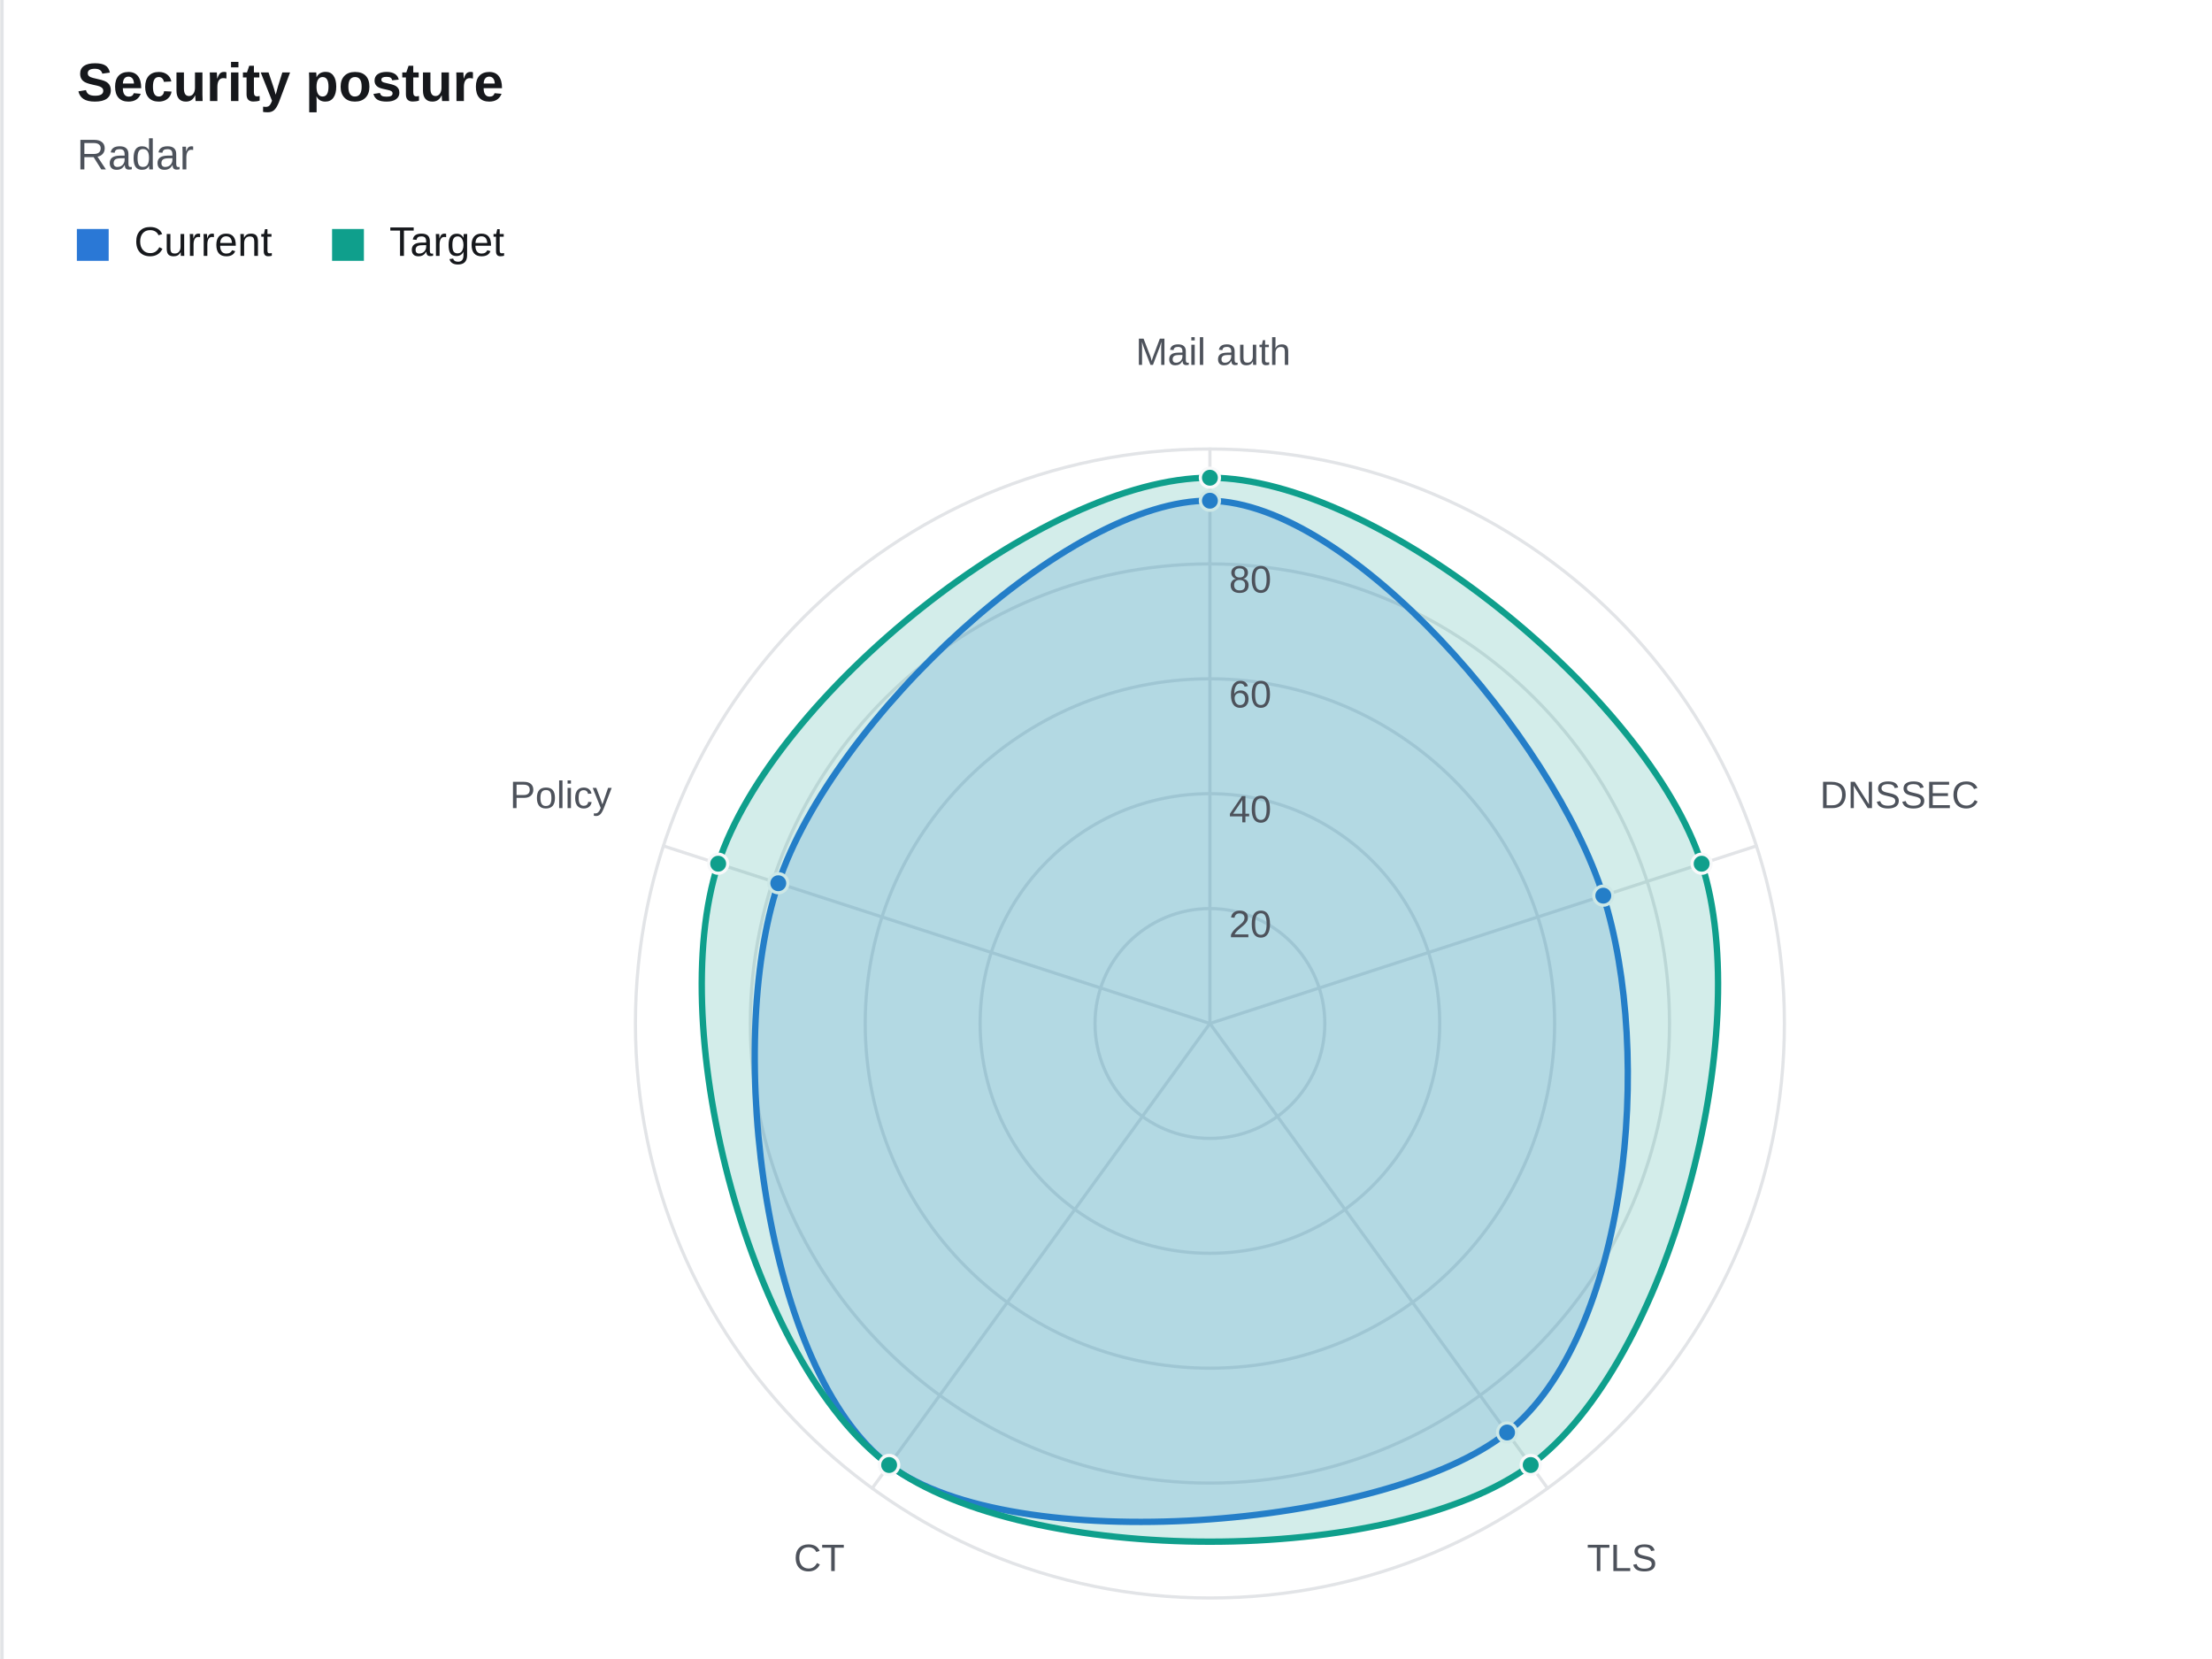
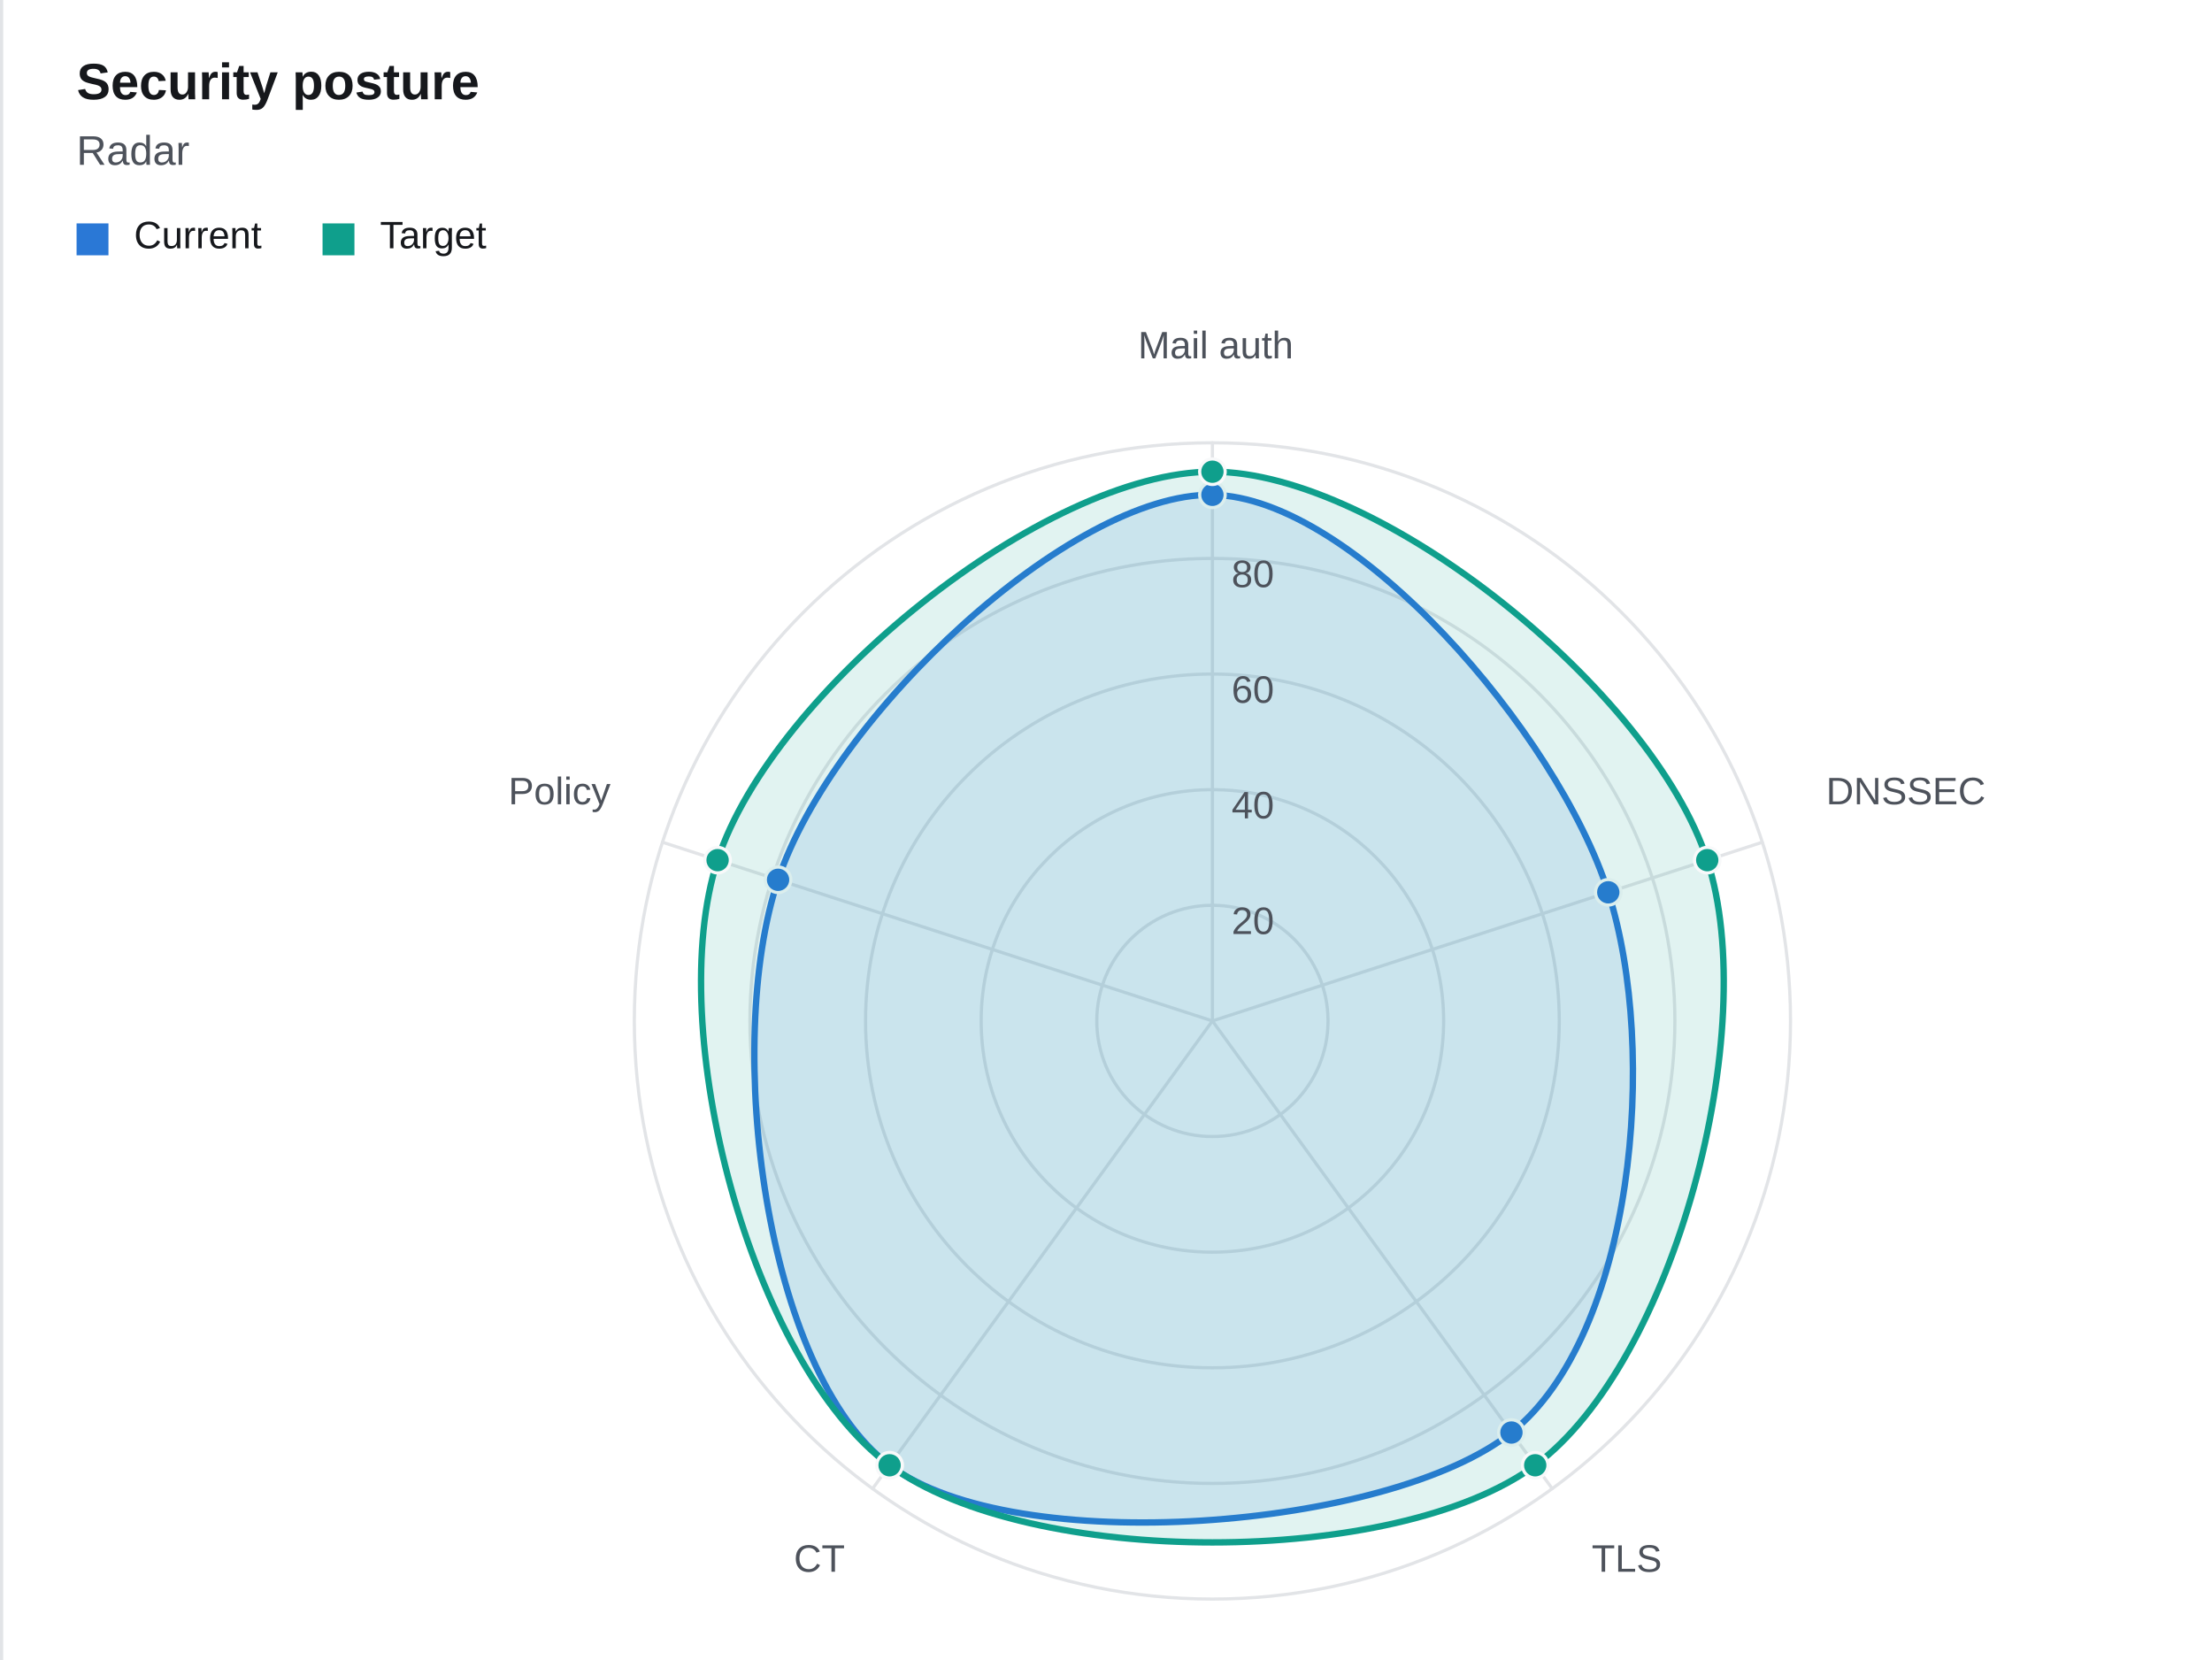
- <svg xmlns="http://www.w3.org/2000/svg" width="695" height="521" viewBox="0 5 694.7 521" stroke-linecap="round" stroke-linejoin="round" role="img" aria-label="Security posture" aria-labelledby="cfx-mm-radar-l-title" aria-describedby="cfx-mm-radar-l-description">
+ <svg xmlns="http://www.w3.org/2000/svg" width="693" height="520" viewBox="0 5 693.3 520" stroke-linecap="round" stroke-linejoin="round" role="img" aria-label="Security posture" aria-labelledby="cfx-mm-radar-l-title" aria-describedby="cfx-mm-radar-l-description">
  <defs>
    <clipPath id="cfx-mm-radar-l-clip-1" clipPathUnits="userSpaceOnUse">
      <rect x="24" y="24" width="712" height="522" />
    </clipPath>
    <clipPath id="cfx-mm-radar-l-clip-9" clipPathUnits="userSpaceOnUse">
-       <rect x="24" y="75.65" width="712" height="19.5" />
+       <rect x="24" y="73.7" width="712" height="18" />
    </clipPath>
    <clipPath id="cfx-mm-radar-l-clip-11" clipPathUnits="userSpaceOnUse">
-       <rect x="24" y="76.95" width="10" height="10" />
+       <rect x="24" y="74.9" width="10" height="10" />
    </clipPath>
    <clipPath id="cfx-mm-radar-l-clip-17" clipPathUnits="userSpaceOnUse">
-       <rect x="104.187" y="76.95" width="10" height="10" />
+       <rect x="101.096" y="74.9" width="10" height="10" />
    </clipPath>
    <clipPath id="cfx-mm-radar-l-clip-24" clipPathUnits="userSpaceOnUse">
-       <rect x="24" y="107.15" width="712" height="438.85" />
+       <rect x="24" y="103.7" width="712" height="442.3" />
    </clipPath>
  </defs>
  <rect x="0.5" y="0.5" width="759" height="569" rx="3" data-cfx-role="frame-card" fill="#FFFFFF" stroke="#E2E4E7" stroke-width="1" />
  <g clip-path="url(#cfx-mm-radar-l-clip-1)">
-     <g data-cfx-role="frame-heading-source" data-cfx-authored-font-request="Calibri, Carlito, Segoe UI, Arial, system-ui, sans-serif|700|normal|17|">
+     <g data-cfx-role="frame-heading-source" data-cfx-authored-font-request="Calibri, Carlito, Segoe UI, Arial, system-ui, sans-serif|700|normal|16|">
      <g data-cfx-role="frame-heading">
-         <text x="24" y="36.75" font-family="Calibri, Carlito, Segoe UI, Arial, system-ui, sans-serif" font-size="17" font-weight="700" font-style="normal" fill="#16181C" xml:space="preserve" style="white-space:pre;font-language-override:normal;font-palette:normal">Security posture</text>
+         <text x="24" y="36" font-family="Calibri, Carlito, Segoe UI, Arial, system-ui, sans-serif" font-size="16" font-weight="700" font-style="normal" fill="#16181C" xml:space="preserve" style="white-space:pre;font-language-override:normal;font-palette:normal">Security posture</text>
      </g>
    </g>
-     <g data-cfx-role="frame-heading-source" data-cfx-authored-font-request="Calibri, Carlito, Segoe UI, Arial, system-ui, sans-serif|400|normal|13.5|">
+     <g data-cfx-role="frame-heading-source" data-cfx-authored-font-request="Calibri, Carlito, Segoe UI, Arial, system-ui, sans-serif|400|normal|13|">
      <g data-cfx-role="frame-heading">
-         <text x="24" y="58.225" font-family="Calibri, Carlito, Segoe UI, Arial, system-ui, sans-serif" font-size="13.5" font-weight="400" font-style="normal" fill="#4D525B" xml:space="preserve" style="white-space:pre;font-language-override:normal;font-palette:normal">Radar</text>
+         <text x="24" y="56.55" font-family="Calibri, Carlito, Segoe UI, Arial, system-ui, sans-serif" font-size="13" font-weight="400" font-style="normal" fill="#4D525B" xml:space="preserve" style="white-space:pre;font-language-override:normal;font-palette:normal">Radar</text>
      </g>
    </g>
  </g>
  <g clip-path="url(#cfx-mm-radar-l-clip-9)">
-     <g id="cfx-mm-radar-l-node-10" data-cfx-source-id="legend-series-0" data-cfx-role="legend-entry" aria-label="Current" data-cfx-series-key="cfx:auto:1" data-cfx-state="None">
+     <g id="cfx-mm-radar-l-node-10" data-cfx-source-id="legend-series-0" data-cfx-role="legend-entry" data-cfx-series-key="cfx:auto:1" data-cfx-state="None" data-cfx-description="Current">
      <g clip-path="url(#cfx-mm-radar-l-clip-11)">
-         <rect x="24" y="76.95" width="10" height="10" rx="0" data-cfx-role="legend-swatch" fill="#2A78D6" stroke="none" stroke-width="1" />
+         <rect x="24" y="74.9" width="10" height="10" rx="0" data-cfx-role="legend-swatch" fill="#2A78D6" stroke="none" stroke-width="1" />
      </g>
      <g data-cfx-role="legend-label">
-         <text x="42" y="85.4" font-family="Calibri, Carlito, Segoe UI, Arial, system-ui, sans-serif" font-size="13" font-weight="400" font-style="normal" fill="#16181C" xml:space="preserve" style="white-space:pre;font-language-override:normal;font-palette:normal">Current</text>
+         <text x="42" y="82.7" font-family="Calibri, Carlito, Segoe UI, Arial, system-ui, sans-serif" font-size="12" font-weight="400" font-style="normal" fill="#16181C" xml:space="preserve" style="white-space:pre;font-language-override:normal;font-palette:normal">Current</text>
      </g>
    </g>
-     <g id="cfx-mm-radar-l-node-16" data-cfx-source-id="legend-series-1" data-cfx-role="legend-entry" aria-label="Target" data-cfx-series-key="cfx:auto:2" data-cfx-state="None">
+     <g id="cfx-mm-radar-l-node-16" data-cfx-source-id="legend-series-1" data-cfx-role="legend-entry" data-cfx-series-key="cfx:auto:2" data-cfx-state="None" data-cfx-description="Target">
      <g clip-path="url(#cfx-mm-radar-l-clip-17)">
-         <rect x="104.187" y="76.95" width="10" height="10" rx="0" data-cfx-role="legend-swatch" fill="#0F9F8C" stroke="none" stroke-width="1" />
+         <rect x="101.096" y="74.9" width="10" height="10" rx="0" data-cfx-role="legend-swatch" fill="#0F9F8C" stroke="none" stroke-width="1" />
      </g>
      <g data-cfx-role="legend-label">
-         <text x="122.187" y="85.4" font-family="Calibri, Carlito, Segoe UI, Arial, system-ui, sans-serif" font-size="13" font-weight="400" font-style="normal" fill="#16181C" xml:space="preserve" style="white-space:pre;font-language-override:normal;font-palette:normal">Target</text>
+         <text x="119.096" y="82.7" font-family="Calibri, Carlito, Segoe UI, Arial, system-ui, sans-serif" font-size="12" font-weight="400" font-style="normal" fill="#16181C" xml:space="preserve" style="white-space:pre;font-language-override:normal;font-palette:normal">Target</text>
      </g>
    </g>
  </g>
  <g data-cfx-role="coordinate-system" data-cfx-coordinate-system="polar">
    <g clip-path="url(#cfx-mm-radar-l-clip-24)">
-       <ellipse cx="380" cy="326.575" rx="36.1" ry="36.1" data-cfx-role="radar-ring" fill="none" stroke="#E2E4E7" stroke-width="1" />
-       <ellipse cx="380" cy="326.575" rx="72.2" ry="72.2" data-cfx-role="radar-ring" fill="none" stroke="#E2E4E7" stroke-width="1" />
-       <ellipse cx="380" cy="326.575" rx="108.3" ry="108.3" data-cfx-role="radar-ring" fill="none" stroke="#E2E4E7" stroke-width="1" />
-       <ellipse cx="380" cy="326.575" rx="144.4" ry="144.4" data-cfx-role="radar-ring" fill="none" stroke="#E2E4E7" stroke-width="1" />
-       <ellipse cx="380" cy="326.575" rx="180.5" ry="180.5" data-cfx-role="radar-ring" fill="none" stroke="#E2E4E7" stroke-width="1" />
-       <line x1="380" y1="326.575" x2="380" y2="146.075" data-cfx-role="radar-spoke" fill="none" stroke="#E2E4E7" stroke-width="1" />
-       <line x1="380" y1="326.575" x2="551.666" y2="270.797" data-cfx-role="radar-spoke" fill="none" stroke="#E2E4E7" stroke-width="1" />
-       <line x1="380" y1="326.575" x2="486.095" y2="472.603" data-cfx-role="radar-spoke" fill="none" stroke="#E2E4E7" stroke-width="1" />
-       <line x1="380" y1="326.575" x2="273.905" y2="472.603" data-cfx-role="radar-spoke" fill="none" stroke="#E2E4E7" stroke-width="1" />
-       <line x1="380" y1="326.575" x2="208.334" y2="270.797" data-cfx-role="radar-spoke" fill="none" stroke="#E2E4E7" stroke-width="1" />
+       <ellipse cx="380" cy="324.85" rx="36.238" ry="36.238" data-cfx-role="radar-ring" fill="none" stroke="#E2E4E7" stroke-width="1" />
+       <ellipse cx="380" cy="324.85" rx="72.476" ry="72.476" data-cfx-role="radar-ring" fill="none" stroke="#E2E4E7" stroke-width="1" />
+       <ellipse cx="380" cy="324.85" rx="108.714" ry="108.714" data-cfx-role="radar-ring" fill="none" stroke="#E2E4E7" stroke-width="1" />
+       <ellipse cx="380" cy="324.85" rx="144.952" ry="144.952" data-cfx-role="radar-ring" fill="none" stroke="#E2E4E7" stroke-width="1" />
+       <ellipse cx="380" cy="324.85" rx="181.19" ry="181.19" data-cfx-role="radar-ring" fill="none" stroke="#E2E4E7" stroke-width="1" />
+       <line x1="380" y1="324.85" x2="380" y2="143.66" data-cfx-role="radar-spoke" fill="none" stroke="#E2E4E7" stroke-width="1" />
+       <line x1="380" y1="324.85" x2="552.322" y2="268.859" data-cfx-role="radar-spoke" fill="none" stroke="#E2E4E7" stroke-width="1" />
+       <line x1="380" y1="324.85" x2="486.501" y2="471.436" data-cfx-role="radar-spoke" fill="none" stroke="#E2E4E7" stroke-width="1" />
+       <line x1="380" y1="324.85" x2="273.499" y2="471.436" data-cfx-role="radar-spoke" fill="none" stroke="#E2E4E7" stroke-width="1" />
+       <line x1="380" y1="324.85" x2="207.678" y2="268.859" data-cfx-role="radar-spoke" fill="none" stroke="#E2E4E7" stroke-width="1" />
      <g id="cfx-mm-radar-l-node-35" data-cfx-source-id="series-0" data-cfx-role="radar-series" data-cfx-form="area" data-cfx-label="Current" data-cfx-missing-policy="zero" data-cfx-series="0" data-cfx-series-key="cfx:auto:1" data-cfx-series-scope="local">
-         <path d="M 380 162.32 C 424.067 162.984 487.727 236.646 503.599 286.415 C 519.471 336.184 511.51 424.669 473.364 455.079 C 435.218 485.49 318.136 494.638 279.21 465.301 C 240.283 435.965 227.25 334.018 244.384 282.511 C 261.518 231.004 335.933 161.656 380 162.32 Z" data-cfx-role="radar-area" fill="rgba(42,120,214,0.18)" stroke="none" stroke-width="1" fill-rule="evenodd" />
-         <path d="M 380 162.32 C 424.067 162.984 487.727 236.646 503.599 286.415 C 519.471 336.184 511.51 424.669 473.364 455.079 C 435.218 485.49 318.136 494.638 279.21 465.301 C 240.283 435.965 227.25 334.018 244.384 282.511 C 261.518 231.004 335.933 161.656 380 162.32 Z" data-cfx-role="radar-outline" fill="none" stroke="#2A78D6" stroke-width="2" />
-         <g id="cfx-mm-radar-l-node-38" data-cfx-source-id="series-0-point-0" data-cfx-role="radar-point-source" aria-label="Current, Mail auth: 91" data-cfx-angle="-1.5707963267948966" data-cfx-category="1" data-cfx-category-label="Mail auth" data-cfx-full-label="91" data-cfx-label="Current, Mail auth: 91" data-cfx-missing="false" data-cfx-point="0" data-cfx-series="0" data-cfx-series-key="cfx:auto:1" data-cfx-series-scope="local" data-cfx-value="91" data-cfx-x="1">
-           <ellipse cx="380" cy="162.32" rx="3" ry="3" data-cfx-role="radar-point" fill="#2A78D6" stroke="#F8F9FA" stroke-width="1" />
+         <path d="M 380 159.967 C 424.235 160.633 488.14 234.577 504.072 284.537 C 520.005 334.496 512.013 423.319 473.721 453.846 C 435.429 484.373 317.899 493.556 278.824 464.107 C 239.749 434.658 226.665 332.321 243.865 280.617 C 261.065 228.913 335.765 159.3 380 159.967 Z" data-cfx-role="radar-area" fill="rgba(42,120,214,0.122)" stroke="none" stroke-width="1" fill-rule="evenodd" />
+         <path d="M 380 159.967 C 424.235 160.633 488.14 234.577 504.072 284.537 C 520.005 334.496 512.013 423.319 473.721 453.846 C 435.429 484.373 317.899 493.556 278.824 464.107 C 239.749 434.658 226.665 332.321 243.865 280.617 C 261.065 228.913 335.765 159.3 380 159.967 Z" data-cfx-role="radar-outline" fill="none" stroke="#2A78D6" stroke-width="2" />
+         <g id="cfx-mm-radar-l-node-38" data-cfx-source-id="series-0-point-0" data-cfx-role="radar-point-source" data-cfx-angle="-1.5707963267948966" data-cfx-category="1" data-cfx-category-label="Mail auth" data-cfx-full-label="91" data-cfx-label="Current, Mail auth: 91" data-cfx-missing="false" data-cfx-point="0" data-cfx-series="0" data-cfx-series-key="cfx:auto:1" data-cfx-series-scope="local" data-cfx-value="91" data-cfx-x="1" data-cfx-description="Current, Mail auth: 91">
+           <ellipse cx="380" cy="159.967" rx="4" ry="4" data-cfx-role="radar-point" fill="#2A78D6" stroke="#F8F9FA" stroke-width="1" />
        </g>
-         <g id="cfx-mm-radar-l-node-41" data-cfx-source-id="series-0-point-1" data-cfx-role="radar-point-source" aria-label="Current, DNSSEC: 72" data-cfx-angle="-0.3141592653589793" data-cfx-category="2" data-cfx-category-label="DNSSEC" data-cfx-full-label="72" data-cfx-label="Current, DNSSEC: 72" data-cfx-missing="false" data-cfx-point="1" data-cfx-series="0" data-cfx-series-key="cfx:auto:1" data-cfx-series-scope="local" data-cfx-value="72" data-cfx-x="2">
-           <ellipse cx="503.599" cy="286.415" rx="3" ry="3" data-cfx-role="radar-point" fill="#2A78D6" stroke="#F8F9FA" stroke-width="1" />
+         <g id="cfx-mm-radar-l-node-41" data-cfx-source-id="series-0-point-1" data-cfx-role="radar-point-source" data-cfx-angle="-0.3141592653589793" data-cfx-category="2" data-cfx-category-label="DNSSEC" data-cfx-full-label="72" data-cfx-label="Current, DNSSEC: 72" data-cfx-missing="false" data-cfx-point="1" data-cfx-series="0" data-cfx-series-key="cfx:auto:1" data-cfx-series-scope="local" data-cfx-value="72" data-cfx-x="2" data-cfx-description="Current, DNSSEC: 72">
+           <ellipse cx="504.072" cy="284.537" rx="4" ry="4" data-cfx-role="radar-point" fill="#2A78D6" stroke="#F8F9FA" stroke-width="1" />
        </g>
-         <g id="cfx-mm-radar-l-node-44" data-cfx-source-id="series-0-point-2" data-cfx-role="radar-point-source" aria-label="Current, TLS: 88" data-cfx-angle="0.9424777960769379" data-cfx-category="3" data-cfx-category-label="TLS" data-cfx-full-label="88" data-cfx-label="Current, TLS: 88" data-cfx-missing="false" data-cfx-point="2" data-cfx-series="0" data-cfx-series-key="cfx:auto:1" data-cfx-series-scope="local" data-cfx-value="88" data-cfx-x="3">
-           <ellipse cx="473.364" cy="455.079" rx="3" ry="3" data-cfx-role="radar-point" fill="#2A78D6" stroke="#F8F9FA" stroke-width="1" />
+         <g id="cfx-mm-radar-l-node-44" data-cfx-source-id="series-0-point-2" data-cfx-role="radar-point-source" data-cfx-angle="0.9424777960769379" data-cfx-category="3" data-cfx-category-label="TLS" data-cfx-full-label="88" data-cfx-label="Current, TLS: 88" data-cfx-missing="false" data-cfx-point="2" data-cfx-series="0" data-cfx-series-key="cfx:auto:1" data-cfx-series-scope="local" data-cfx-value="88" data-cfx-x="3" data-cfx-description="Current, TLS: 88">
+           <ellipse cx="473.721" cy="453.846" rx="4" ry="4" data-cfx-role="radar-point" fill="#2A78D6" stroke="#F8F9FA" stroke-width="1" />
        </g>
-         <g id="cfx-mm-radar-l-node-47" data-cfx-source-id="series-0-point-3" data-cfx-role="radar-point-source" aria-label="Current, CT: 95" data-cfx-angle="2.199114857512855" data-cfx-category="4" data-cfx-category-label="CT" data-cfx-full-label="95" data-cfx-label="Current, CT: 95" data-cfx-missing="false" data-cfx-point="3" data-cfx-series="0" data-cfx-series-key="cfx:auto:1" data-cfx-series-scope="local" data-cfx-value="95" data-cfx-x="4">
-           <ellipse cx="279.21" cy="465.301" rx="3" ry="3" data-cfx-role="radar-point" fill="#2A78D6" stroke="#F8F9FA" stroke-width="1" />
+         <g id="cfx-mm-radar-l-node-47" data-cfx-source-id="series-0-point-3" data-cfx-role="radar-point-source" data-cfx-angle="2.199114857512855" data-cfx-category="4" data-cfx-category-label="CT" data-cfx-full-label="95" data-cfx-label="Current, CT: 95" data-cfx-missing="false" data-cfx-point="3" data-cfx-series="0" data-cfx-series-key="cfx:auto:1" data-cfx-series-scope="local" data-cfx-value="95" data-cfx-x="4" data-cfx-description="Current, CT: 95">
+           <ellipse cx="278.824" cy="464.107" rx="4" ry="4" data-cfx-role="radar-point" fill="#2A78D6" stroke="#F8F9FA" stroke-width="1" />
        </g>
-         <g id="cfx-mm-radar-l-node-50" data-cfx-source-id="series-0-point-4" data-cfx-role="radar-point-source" aria-label="Current, Policy: 79" data-cfx-angle="3.4557519189487724" data-cfx-category="5" data-cfx-category-label="Policy" data-cfx-full-label="79" data-cfx-label="Current, Policy: 79" data-cfx-missing="false" data-cfx-point="4" data-cfx-series="0" data-cfx-series-key="cfx:auto:1" data-cfx-series-scope="local" data-cfx-value="79" data-cfx-x="5">
-           <ellipse cx="244.384" cy="282.511" rx="3" ry="3" data-cfx-role="radar-point" fill="#2A78D6" stroke="#F8F9FA" stroke-width="1" />
+         <g id="cfx-mm-radar-l-node-50" data-cfx-source-id="series-0-point-4" data-cfx-role="radar-point-source" data-cfx-angle="3.4557519189487724" data-cfx-category="5" data-cfx-category-label="Policy" data-cfx-full-label="79" data-cfx-label="Current, Policy: 79" data-cfx-missing="false" data-cfx-point="4" data-cfx-series="0" data-cfx-series-key="cfx:auto:1" data-cfx-series-scope="local" data-cfx-value="79" data-cfx-x="5" data-cfx-description="Current, Policy: 79">
+           <ellipse cx="243.865" cy="280.617" rx="4" ry="4" data-cfx-role="radar-point" fill="#2A78D6" stroke="#F8F9FA" stroke-width="1" />
        </g>
      </g>
      <g id="cfx-mm-radar-l-node-54" data-cfx-source-id="series-1" data-cfx-role="radar-series" data-cfx-form="area" data-cfx-label="Target" data-cfx-missing-policy="zero" data-cfx-series="1" data-cfx-series-key="cfx:auto:2" data-cfx-series-scope="local">
-         <path d="M 380 155.1 C 432.53 155.1 517.365 223.641 534.499 276.375 C 551.634 329.109 524.19 433.184 480.79 465.301 C 437.391 497.419 322.609 497.419 279.21 465.301 C 235.81 433.184 208.366 329.109 225.501 276.375 C 242.635 223.641 327.47 155.1 380 155.1 Z" data-cfx-role="radar-area" fill="rgba(15,159,140,0.18)" stroke="none" stroke-width="1" fill-rule="evenodd" />
-         <path d="M 380 155.1 C 432.53 155.1 517.365 223.641 534.499 276.375 C 551.634 329.109 524.19 433.184 480.79 465.301 C 437.391 497.419 322.609 497.419 279.21 465.301 C 235.81 433.184 208.366 329.109 225.501 276.375 C 242.635 223.641 327.47 155.1 380 155.1 Z" data-cfx-role="radar-outline" fill="none" stroke="#0F9F8C" stroke-width="2" />
-         <g id="cfx-mm-radar-l-node-57" data-cfx-source-id="series-1-point-0" data-cfx-role="radar-point-source" aria-label="Target, Mail auth: 95" data-cfx-angle="-1.5707963267948966" data-cfx-category="1" data-cfx-category-label="Mail auth" data-cfx-full-label="95" data-cfx-label="Target, Mail auth: 95" data-cfx-missing="false" data-cfx-point="0" data-cfx-series="1" data-cfx-series-key="cfx:auto:2" data-cfx-series-scope="local" data-cfx-value="95" data-cfx-x="1">
-           <ellipse cx="380" cy="155.1" rx="3" ry="3" data-cfx-role="radar-point" fill="#0F9F8C" stroke="#F8F9FA" stroke-width="1" />
+         <path d="M 380 152.719 C 432.731 152.719 517.89 221.522 535.09 274.458 C 552.29 327.394 524.741 431.867 481.176 464.107 C 437.611 496.347 322.389 496.347 278.824 464.107 C 235.259 431.867 207.71 327.394 224.91 274.458 C 242.11 221.522 327.269 152.719 380 152.719 Z" data-cfx-role="radar-area" fill="rgba(15,159,140,0.122)" stroke="none" stroke-width="1" fill-rule="evenodd" />
+         <path d="M 380 152.719 C 432.731 152.719 517.89 221.522 535.09 274.458 C 552.29 327.394 524.741 431.867 481.176 464.107 C 437.611 496.347 322.389 496.347 278.824 464.107 C 235.259 431.867 207.71 327.394 224.91 274.458 C 242.11 221.522 327.269 152.719 380 152.719 Z" data-cfx-role="radar-outline" fill="none" stroke="#0F9F8C" stroke-width="2" />
+         <g id="cfx-mm-radar-l-node-57" data-cfx-source-id="series-1-point-0" data-cfx-role="radar-point-source" data-cfx-angle="-1.5707963267948966" data-cfx-category="1" data-cfx-category-label="Mail auth" data-cfx-full-label="95" data-cfx-label="Target, Mail auth: 95" data-cfx-missing="false" data-cfx-point="0" data-cfx-series="1" data-cfx-series-key="cfx:auto:2" data-cfx-series-scope="local" data-cfx-value="95" data-cfx-x="1" data-cfx-description="Target, Mail auth: 95">
+           <ellipse cx="380" cy="152.719" rx="4" ry="4" data-cfx-role="radar-point" fill="#0F9F8C" stroke="#F8F9FA" stroke-width="1" />
        </g>
-         <g id="cfx-mm-radar-l-node-60" data-cfx-source-id="series-1-point-1" data-cfx-role="radar-point-source" aria-label="Target, DNSSEC: 90" data-cfx-angle="-0.3141592653589793" data-cfx-category="2" data-cfx-category-label="DNSSEC" data-cfx-full-label="90" data-cfx-label="Target, DNSSEC: 90" data-cfx-missing="false" data-cfx-point="1" data-cfx-series="1" data-cfx-series-key="cfx:auto:2" data-cfx-series-scope="local" data-cfx-value="90" data-cfx-x="2">
-           <ellipse cx="534.499" cy="276.375" rx="3" ry="3" data-cfx-role="radar-point" fill="#0F9F8C" stroke="#F8F9FA" stroke-width="1" />
+         <g id="cfx-mm-radar-l-node-60" data-cfx-source-id="series-1-point-1" data-cfx-role="radar-point-source" data-cfx-angle="-0.3141592653589793" data-cfx-category="2" data-cfx-category-label="DNSSEC" data-cfx-full-label="90" data-cfx-label="Target, DNSSEC: 90" data-cfx-missing="false" data-cfx-point="1" data-cfx-series="1" data-cfx-series-key="cfx:auto:2" data-cfx-series-scope="local" data-cfx-value="90" data-cfx-x="2" data-cfx-description="Target, DNSSEC: 90">
+           <ellipse cx="535.09" cy="274.458" rx="4" ry="4" data-cfx-role="radar-point" fill="#0F9F8C" stroke="#F8F9FA" stroke-width="1" />
        </g>
-         <g id="cfx-mm-radar-l-node-63" data-cfx-source-id="series-1-point-2" data-cfx-role="radar-point-source" aria-label="Target, TLS: 95" data-cfx-angle="0.9424777960769379" data-cfx-category="3" data-cfx-category-label="TLS" data-cfx-full-label="95" data-cfx-label="Target, TLS: 95" data-cfx-missing="false" data-cfx-point="2" data-cfx-series="1" data-cfx-series-key="cfx:auto:2" data-cfx-series-scope="local" data-cfx-value="95" data-cfx-x="3">
-           <ellipse cx="480.79" cy="465.301" rx="3" ry="3" data-cfx-role="radar-point" fill="#0F9F8C" stroke="#F8F9FA" stroke-width="1" />
+         <g id="cfx-mm-radar-l-node-63" data-cfx-source-id="series-1-point-2" data-cfx-role="radar-point-source" data-cfx-angle="0.9424777960769379" data-cfx-category="3" data-cfx-category-label="TLS" data-cfx-full-label="95" data-cfx-label="Target, TLS: 95" data-cfx-missing="false" data-cfx-point="2" data-cfx-series="1" data-cfx-series-key="cfx:auto:2" data-cfx-series-scope="local" data-cfx-value="95" data-cfx-x="3" data-cfx-description="Target, TLS: 95">
+           <ellipse cx="481.176" cy="464.107" rx="4" ry="4" data-cfx-role="radar-point" fill="#0F9F8C" stroke="#F8F9FA" stroke-width="1" />
        </g>
-         <g id="cfx-mm-radar-l-node-66" data-cfx-source-id="series-1-point-3" data-cfx-role="radar-point-source" aria-label="Target, CT: 95" data-cfx-angle="2.199114857512855" data-cfx-category="4" data-cfx-category-label="CT" data-cfx-full-label="95" data-cfx-label="Target, CT: 95" data-cfx-missing="false" data-cfx-point="3" data-cfx-series="1" data-cfx-series-key="cfx:auto:2" data-cfx-series-scope="local" data-cfx-value="95" data-cfx-x="4">
-           <ellipse cx="279.21" cy="465.301" rx="3" ry="3" data-cfx-role="radar-point" fill="#0F9F8C" stroke="#F8F9FA" stroke-width="1" />
+         <g id="cfx-mm-radar-l-node-66" data-cfx-source-id="series-1-point-3" data-cfx-role="radar-point-source" data-cfx-angle="2.199114857512855" data-cfx-category="4" data-cfx-category-label="CT" data-cfx-full-label="95" data-cfx-label="Target, CT: 95" data-cfx-missing="false" data-cfx-point="3" data-cfx-series="1" data-cfx-series-key="cfx:auto:2" data-cfx-series-scope="local" data-cfx-value="95" data-cfx-x="4" data-cfx-description="Target, CT: 95">
+           <ellipse cx="278.824" cy="464.107" rx="4" ry="4" data-cfx-role="radar-point" fill="#0F9F8C" stroke="#F8F9FA" stroke-width="1" />
        </g>
-         <g id="cfx-mm-radar-l-node-69" data-cfx-source-id="series-1-point-4" data-cfx-role="radar-point-source" aria-label="Target, Policy: 90" data-cfx-angle="3.4557519189487724" data-cfx-category="5" data-cfx-category-label="Policy" data-cfx-full-label="90" data-cfx-label="Target, Policy: 90" data-cfx-missing="false" data-cfx-point="4" data-cfx-series="1" data-cfx-series-key="cfx:auto:2" data-cfx-series-scope="local" data-cfx-value="90" data-cfx-x="5">
-           <ellipse cx="225.501" cy="276.375" rx="3" ry="3" data-cfx-role="radar-point" fill="#0F9F8C" stroke="#F8F9FA" stroke-width="1" />
+         <g id="cfx-mm-radar-l-node-69" data-cfx-source-id="series-1-point-4" data-cfx-role="radar-point-source" data-cfx-angle="3.4557519189487724" data-cfx-category="5" data-cfx-category-label="Policy" data-cfx-full-label="90" data-cfx-label="Target, Policy: 90" data-cfx-missing="false" data-cfx-point="4" data-cfx-series="1" data-cfx-series-key="cfx:auto:2" data-cfx-series-scope="local" data-cfx-value="90" data-cfx-x="5" data-cfx-description="Target, Policy: 90">
+           <ellipse cx="224.91" cy="274.458" rx="4" ry="4" data-cfx-role="radar-point" fill="#0F9F8C" stroke="#F8F9FA" stroke-width="1" />
        </g>
      </g>
      <g id="cfx-mm-radar-l-node-73" data-cfx-source-id="radar-radius-label-0-source" data-cfx-role="radar-ring-label-source" data-cfx-full-label="20">
        <g id="cfx-mm-radar-l-node-74" data-cfx-source-id="radar-radius-label-0" data-cfx-role="radar-ring-label">
-           <text x="386" y="299.475" font-family="Calibri, Carlito, Segoe UI, Arial, system-ui, sans-serif" font-size="12" font-weight="400" font-style="normal" fill="#4D525B" xml:space="preserve" style="white-space:pre;font-language-override:normal;font-palette:normal">20</text>
+           <text x="386" y="297.612" font-family="Calibri, Carlito, Segoe UI, Arial, system-ui, sans-serif" font-size="12" font-weight="400" font-style="normal" fill="#4D525B" xml:space="preserve" style="white-space:pre;font-language-override:normal;font-palette:normal">20</text>
        </g>
      </g>
      <g id="cfx-mm-radar-l-node-76" data-cfx-source-id="radar-radius-label-1-source" data-cfx-role="radar-ring-label-source" data-cfx-full-label="40">
        <g id="cfx-mm-radar-l-node-77" data-cfx-source-id="radar-radius-label-1" data-cfx-role="radar-ring-label">
-           <text x="386" y="263.375" font-family="Calibri, Carlito, Segoe UI, Arial, system-ui, sans-serif" font-size="12" font-weight="400" font-style="normal" fill="#4D525B" xml:space="preserve" style="white-space:pre;font-language-override:normal;font-palette:normal">40</text>
+           <text x="386" y="261.374" font-family="Calibri, Carlito, Segoe UI, Arial, system-ui, sans-serif" font-size="12" font-weight="400" font-style="normal" fill="#4D525B" xml:space="preserve" style="white-space:pre;font-language-override:normal;font-palette:normal">40</text>
        </g>
      </g>
      <g id="cfx-mm-radar-l-node-79" data-cfx-source-id="radar-radius-label-2-source" data-cfx-role="radar-ring-label-source" data-cfx-full-label="60">
        <g id="cfx-mm-radar-l-node-80" data-cfx-source-id="radar-radius-label-2" data-cfx-role="radar-ring-label">
-           <text x="386" y="227.275" font-family="Calibri, Carlito, Segoe UI, Arial, system-ui, sans-serif" font-size="12" font-weight="400" font-style="normal" fill="#4D525B" xml:space="preserve" style="white-space:pre;font-language-override:normal;font-palette:normal">60</text>
+           <text x="386" y="225.136" font-family="Calibri, Carlito, Segoe UI, Arial, system-ui, sans-serif" font-size="12" font-weight="400" font-style="normal" fill="#4D525B" xml:space="preserve" style="white-space:pre;font-language-override:normal;font-palette:normal">60</text>
        </g>
      </g>
      <g id="cfx-mm-radar-l-node-82" data-cfx-source-id="radar-radius-label-3-source" data-cfx-role="radar-ring-label-source" data-cfx-full-label="80">
        <g id="cfx-mm-radar-l-node-83" data-cfx-source-id="radar-radius-label-3" data-cfx-role="radar-ring-label">
-           <text x="386" y="191.175" font-family="Calibri, Carlito, Segoe UI, Arial, system-ui, sans-serif" font-size="12" font-weight="400" font-style="normal" fill="#4D525B" xml:space="preserve" style="white-space:pre;font-language-override:normal;font-palette:normal">80</text>
+           <text x="386" y="188.898" font-family="Calibri, Carlito, Segoe UI, Arial, system-ui, sans-serif" font-size="12" font-weight="400" font-style="normal" fill="#4D525B" xml:space="preserve" style="white-space:pre;font-language-override:normal;font-palette:normal">80</text>
        </g>
      </g>
      <g id="cfx-mm-radar-l-node-85" data-cfx-source-id="radar-axis-label-0-source" data-cfx-role="radar-axis-label-source" data-cfx-full-label="Mail auth">
        <g id="cfx-mm-radar-l-node-86" data-cfx-source-id="radar-axis-label-0" data-cfx-role="radar-axis-label">
-           <text x="356.697" y="119.65" font-family="Calibri, Carlito, Segoe UI, Arial, system-ui, sans-serif" font-size="12" font-weight="400" font-style="normal" fill="#4D525B" xml:space="preserve" style="white-space:pre;font-language-override:normal;font-palette:normal">Mail auth</text>
+           <text x="356.697" y="117.2" font-family="Calibri, Carlito, Segoe UI, Arial, system-ui, sans-serif" font-size="12" font-weight="400" font-style="normal" fill="#4D525B" xml:space="preserve" style="white-space:pre;font-language-override:normal;font-palette:normal">Mail auth</text>
        </g>
      </g>
      <g id="cfx-mm-radar-l-node-88" data-cfx-source-id="radar-axis-label-1-source" data-cfx-role="radar-axis-label-source" data-cfx-full-label="DNSSEC">
        <g id="cfx-mm-radar-l-node-89" data-cfx-source-id="radar-axis-label-1" data-cfx-role="radar-axis-label">
-           <text x="571.662" y="258.9" font-family="Calibri, Carlito, Segoe UI, Arial, system-ui, sans-serif" font-size="12" font-weight="400" font-style="normal" fill="#4D525B" xml:space="preserve" style="white-space:pre;font-language-override:normal;font-palette:normal">DNSSEC</text>
+           <text x="572.351" y="256.951" font-family="Calibri, Carlito, Segoe UI, Arial, system-ui, sans-serif" font-size="12" font-weight="400" font-style="normal" fill="#4D525B" xml:space="preserve" style="white-space:pre;font-language-override:normal;font-palette:normal">DNSSEC</text>
        </g>
      </g>
      <g id="cfx-mm-radar-l-node-91" data-cfx-source-id="radar-axis-label-2-source" data-cfx-role="radar-axis-label-source" data-cfx-full-label="TLS">
        <g id="cfx-mm-radar-l-node-92" data-cfx-source-id="radar-axis-label-2" data-cfx-role="radar-axis-label">
-           <text x="498.453" y="498.612" font-family="Calibri, Carlito, Segoe UI, Arial, system-ui, sans-serif" font-size="12" font-weight="400" font-style="normal" fill="#4D525B" xml:space="preserve" style="white-space:pre;font-language-override:normal;font-palette:normal">TLS</text>
+           <text x="498.88" y="497.474" font-family="Calibri, Carlito, Segoe UI, Arial, system-ui, sans-serif" font-size="12" font-weight="400" font-style="normal" fill="#4D525B" xml:space="preserve" style="white-space:pre;font-language-override:normal;font-palette:normal">TLS</text>
        </g>
      </g>
      <g id="cfx-mm-radar-l-node-94" data-cfx-source-id="radar-axis-label-3-source" data-cfx-role="radar-axis-label-source" data-cfx-full-label="CT">
        <g id="cfx-mm-radar-l-node-95" data-cfx-source-id="radar-axis-label-3" data-cfx-role="radar-axis-label">
-           <text x="249.242" y="498.612" font-family="Calibri, Carlito, Segoe UI, Arial, system-ui, sans-serif" font-size="12" font-weight="400" font-style="normal" fill="#4D525B" xml:space="preserve" style="white-space:pre;font-language-override:normal;font-palette:normal">CT</text>
+           <text x="248.816" y="497.474" font-family="Calibri, Carlito, Segoe UI, Arial, system-ui, sans-serif" font-size="12" font-weight="400" font-style="normal" fill="#4D525B" xml:space="preserve" style="white-space:pre;font-language-override:normal;font-palette:normal">CT</text>
        </g>
      </g>
      <g id="cfx-mm-radar-l-node-97" data-cfx-source-id="radar-axis-label-4-source" data-cfx-role="radar-axis-label-source" data-cfx-full-label="Policy">
        <g id="cfx-mm-radar-l-node-98" data-cfx-source-id="radar-axis-label-4" data-cfx-role="radar-axis-label">
-           <text x="160.038" y="258.9" font-family="Calibri, Carlito, Segoe UI, Arial, system-ui, sans-serif" font-size="12" font-weight="400" font-style="normal" fill="#4D525B" xml:space="preserve" style="white-space:pre;font-language-override:normal;font-palette:normal">Policy</text>
+           <text x="159.348" y="256.951" font-family="Calibri, Carlito, Segoe UI, Arial, system-ui, sans-serif" font-size="12" font-weight="400" font-style="normal" fill="#4D525B" xml:space="preserve" style="white-space:pre;font-language-override:normal;font-palette:normal">Policy</text>
        </g>
      </g>
    </g>
  </g>
</svg>
